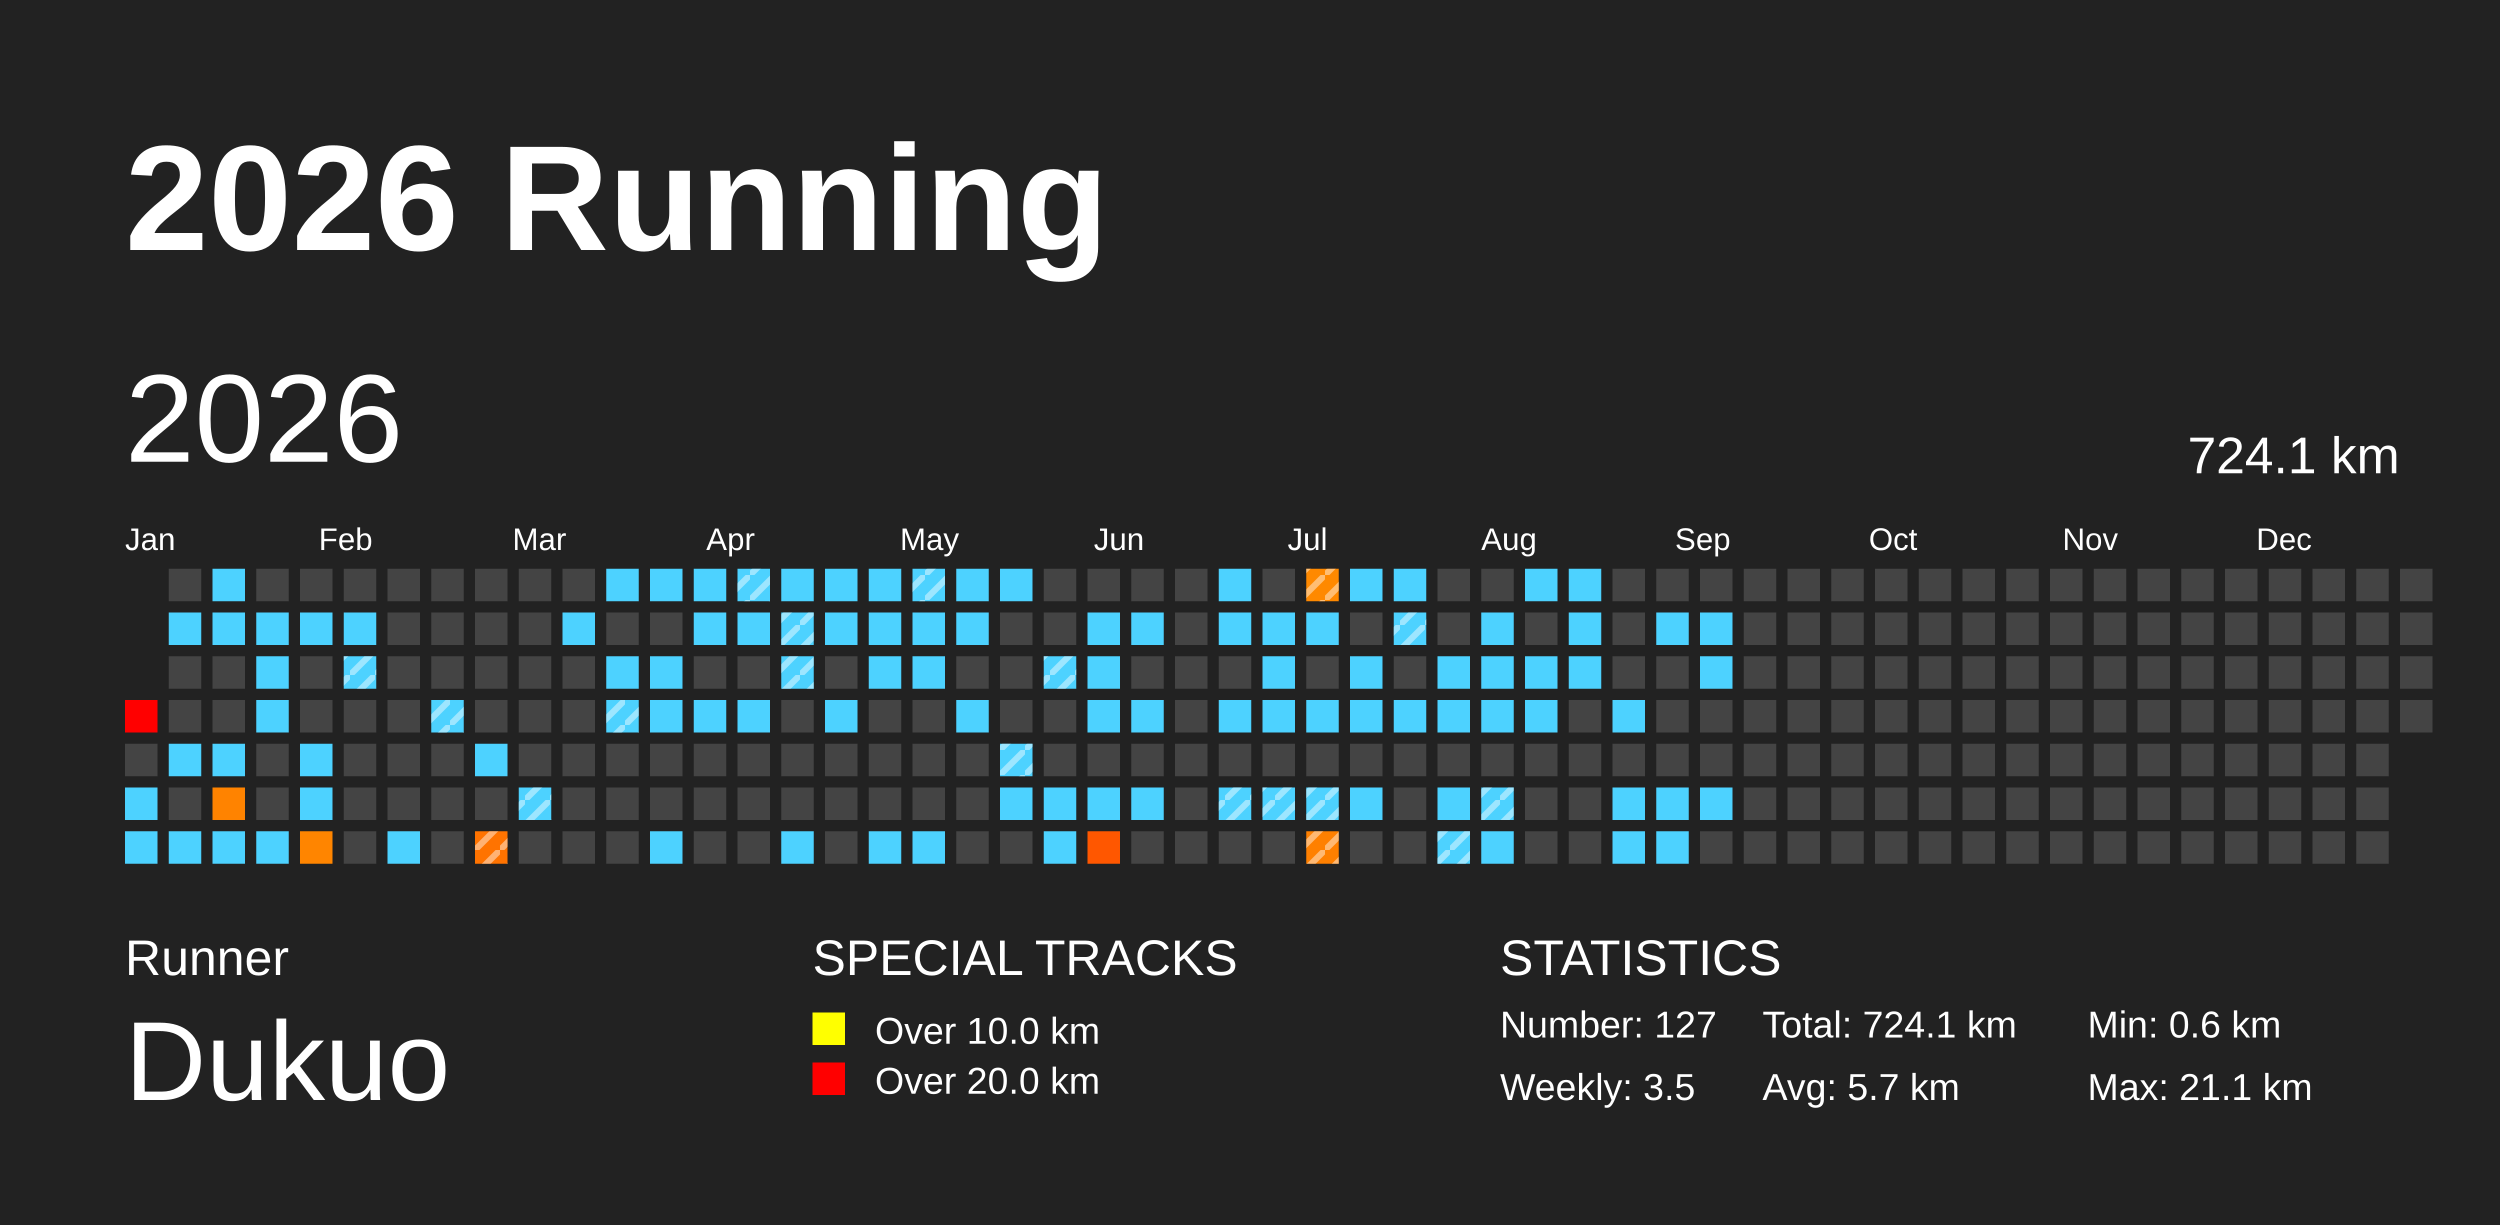
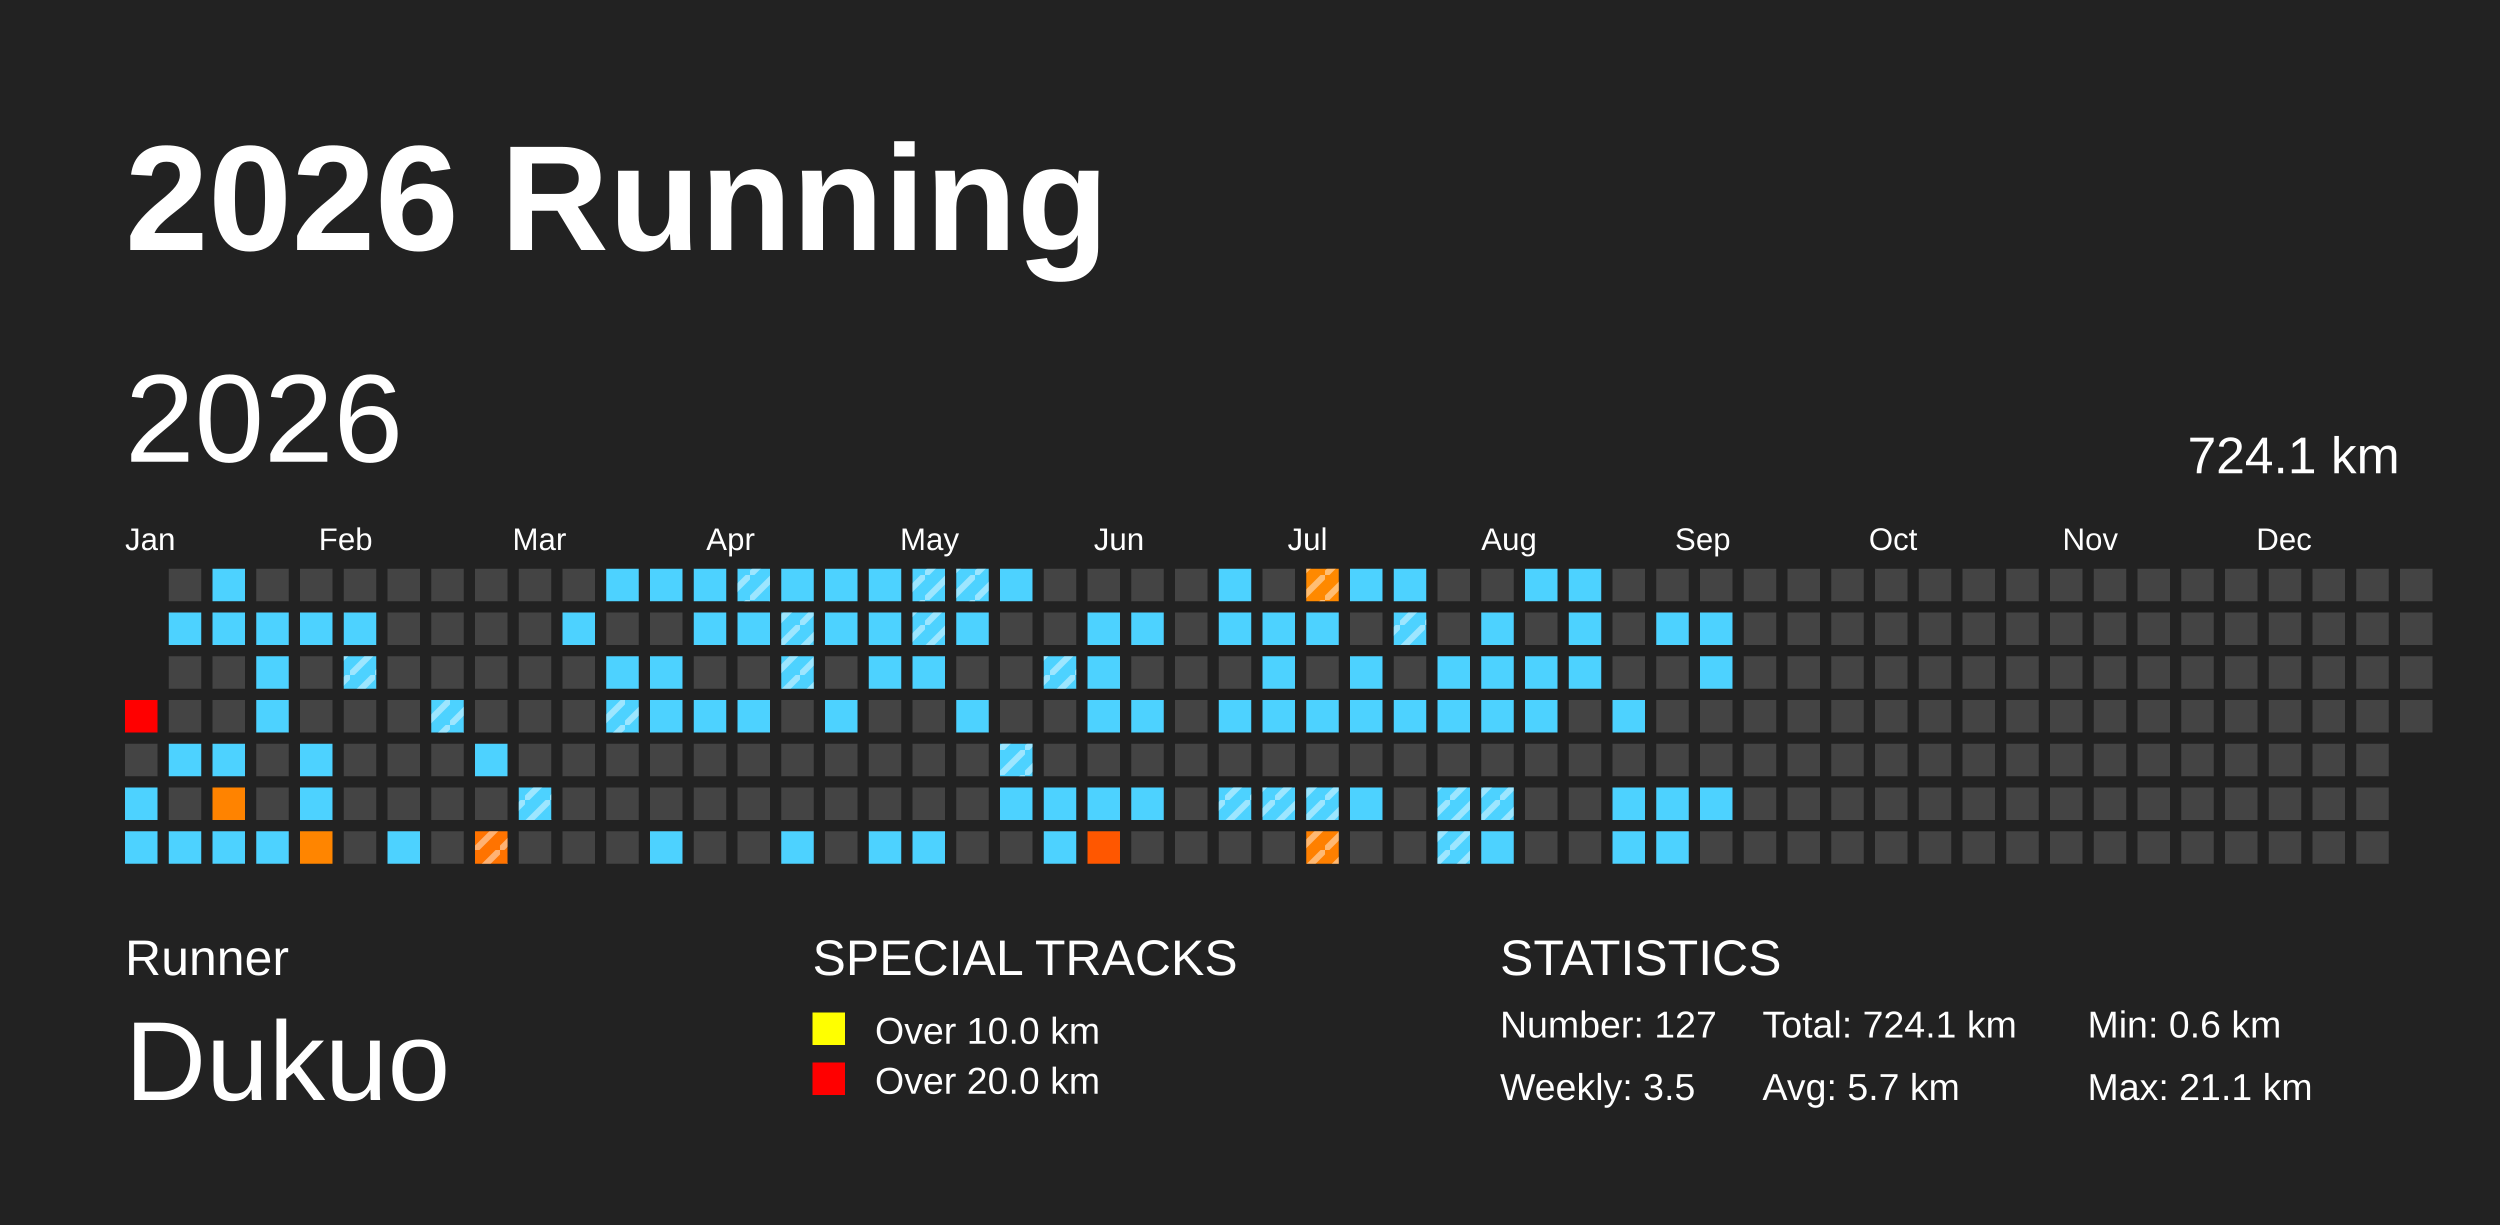
<svg xmlns="http://www.w3.org/2000/svg" baseProfile="full" height="98mm" version="1.1" viewBox="0,0,200,98" width="200mm">
  <defs>
    <pattern height="2" id="indoor-stripe" patternUnits="userSpaceOnUse" width="2">
      <line stroke="white" stroke-opacity="0.45" stroke-width="0.5" x1="0" x2="2" y1="2" y2="0" />
    </pattern>
  </defs>
  <rect fill="#222222" height="98" width="200" x="0" y="0" />
  <text fill="#FFFFFF" style="font-size:12px; font-family:Arial; font-weight:bold;" x="10" y="20">2026 Running</text>
  <text fill="#FFFFFF" style="font-size:4px; font-family:Arial" x="10" y="78">Runner</text>
  <text fill="#FFFFFF" style="font-size:9px; font-family:Arial" x="10" y="88">Dukuo</text>
  <text fill="#FFFFFF" style="font-size:4px; font-family:Arial" x="65" y="78">SPECIAL TRACKS</text>
  <rect fill="yellow" height="2.6" width="2.6" x="65" y="81" />
  <text fill="#FFFFFF" style="font-size:3px; font-family:Arial" x="70" y="83.5">Over 10.0 km</text>
  <rect fill="red" height="2.6" width="2.6" x="65" y="85" />
  <text fill="#FFFFFF" style="font-size:3px; font-family:Arial" x="70" y="87.5">Over 20.0 km</text>
  <text fill="#FFFFFF" style="font-size:4px; font-family:Arial" x="120" y="78">STATISTICS</text>
  <text fill="#FFFFFF" style="font-size:3px; font-family:Arial" x="120" y="83">Number: 127</text>
  <text fill="#FFFFFF" style="font-size:3px; font-family:Arial" x="120" y="88">Weekly: 3.5</text>
  <text fill="#FFFFFF" style="font-size:3px; font-family:Arial" x="141" y="83">Total: 724.1 km</text>
  <text fill="#FFFFFF" style="font-size:3px; font-family:Arial" x="141" y="88">Avg: 5.7 km</text>
  <text fill="#FFFFFF" style="font-size:3px; font-family:Arial" x="167" y="83">Min: 0.6 km</text>
  <text fill="#FFFFFF" style="font-size:3px; font-family:Arial" x="167" y="88">Max: 21.1 km</text>
  <text dominant-baseline="hanging" fill="#FFFFFF" style="font-size:10.0px; font-family:Arial;" x="10" y="30">2026</text>
  <text dominant-baseline="hanging" fill="#FFFFFF" style="font-size:4.125px; font-family:Arial;" x="175" y="35">724.1 km</text>
  <text fill="#FFFFFF" style="font-size:2.5px; font-family:Arial" x="10.0" y="44">Jan</text>
  <text fill="#FFFFFF" style="font-size:2.5px; font-family:Arial" x="25.5" y="44">Feb</text>
  <text fill="#FFFFFF" style="font-size:2.5px; font-family:Arial" x="41.0" y="44">Mar</text>
  <text fill="#FFFFFF" style="font-size:2.5px; font-family:Arial" x="56.5" y="44">Apr</text>
  <text fill="#FFFFFF" style="font-size:2.5px; font-family:Arial" x="72.0" y="44">May</text>
  <text fill="#FFFFFF" style="font-size:2.5px; font-family:Arial" x="87.5" y="44">Jun</text>
  <text fill="#FFFFFF" style="font-size:2.5px; font-family:Arial" x="103.0" y="44">Jul</text>
  <text fill="#FFFFFF" style="font-size:2.5px; font-family:Arial" x="118.5" y="44">Aug</text>
  <text fill="#FFFFFF" style="font-size:2.5px; font-family:Arial" x="134.0" y="44">Sep</text>
  <text fill="#FFFFFF" style="font-size:2.5px; font-family:Arial" x="149.5" y="44">Oct</text>
  <text fill="#FFFFFF" style="font-size:2.5px; font-family:Arial" x="165.0" y="44">Nov</text>
  <text fill="#FFFFFF" style="font-size:2.5px; font-family:Arial" x="180.5" y="44">Dec</text>
  <rect fill="red" height="2.6" width="2.6" x="10.0" y="56.0" />
  <rect fill="#444444" height="2.6" width="2.6" x="10.0" y="59.5" />
  <rect fill="#4dd2ff" height="2.6" width="2.6" x="10.0" y="63.0" />
  <rect fill="#4dd2ff" height="2.6" width="2.6" x="10.0" y="66.5" />
  <rect fill="#444444" height="2.6" width="2.6" x="13.5" y="45.5" />
  <rect fill="#4dd2ff" height="2.6" width="2.6" x="13.5" y="49.0" />
  <rect fill="#444444" height="2.6" width="2.6" x="13.5" y="52.5" />
  <rect fill="#444444" height="2.6" width="2.6" x="13.5" y="56.0" />
  <rect fill="#4dd2ff" height="2.6" width="2.6" x="13.5" y="59.5" />
  <rect fill="#444444" height="2.6" width="2.6" x="13.5" y="63.0" />
  <rect fill="#4dd2ff" height="2.6" width="2.6" x="13.5" y="66.5" />
  <rect fill="#4dd2ff" height="2.6" width="2.6" x="17.0" y="45.5" />
  <rect fill="#4dd2ff" height="2.6" width="2.6" x="17.0" y="49.0" />
  <rect fill="#444444" height="2.6" width="2.6" x="17.0" y="52.5" />
  <rect fill="#444444" height="2.6" width="2.6" x="17.0" y="56.0" />
  <rect fill="#4dd2ff" height="2.6" width="2.6" x="17.0" y="59.5" />
  <rect fill="#ff8300" height="2.6" width="2.6" x="17.0" y="63.0" />
  <rect fill="#4dd2ff" height="2.6" width="2.6" x="17.0" y="66.5" />
  <rect fill="#444444" height="2.6" width="2.6" x="20.5" y="45.5" />
  <rect fill="#4dd2ff" height="2.6" width="2.6" x="20.5" y="49.0" />
  <rect fill="#4dd2ff" height="2.6" width="2.6" x="20.5" y="52.5" />
  <rect fill="#4dd2ff" height="2.6" width="2.6" x="20.5" y="56.0" />
  <rect fill="#444444" height="2.6" width="2.6" x="20.5" y="59.5" />
  <rect fill="#444444" height="2.6" width="2.6" x="20.5" y="63.0" />
  <rect fill="#4dd2ff" height="2.6" width="2.6" x="20.5" y="66.5" />
  <rect fill="#444444" height="2.6" width="2.6" x="24.0" y="45.5" />
  <rect fill="#4dd2ff" height="2.6" width="2.6" x="24.0" y="49.0" />
  <rect fill="#444444" height="2.6" width="2.6" x="24.0" y="52.5" />
  <rect fill="#444444" height="2.6" width="2.6" x="24.0" y="56.0" />
  <rect fill="#4dd2ff" height="2.6" width="2.6" x="24.0" y="59.5" />
  <rect fill="#4dd2ff" height="2.6" width="2.6" x="24.0" y="63.0" />
  <rect fill="#ff8500" height="2.6" width="2.6" x="24.0" y="66.5" />
  <rect fill="#444444" height="2.6" width="2.6" x="27.5" y="45.5" />
  <rect fill="#4dd2ff" height="2.6" width="2.6" x="27.5" y="49.0" />
  <rect fill="#4dd2ff" height="2.6" width="2.6" x="27.5" y="52.5" />
  <rect fill="url(#indoor-stripe)" height="2.6" style="pointer-events: none;" width="2.6" x="27.5" y="52.5" />
  <rect fill="#444444" height="2.6" width="2.6" x="27.5" y="56.0" />
  <rect fill="#444444" height="2.6" width="2.6" x="27.5" y="59.5" />
  <rect fill="#444444" height="2.6" width="2.6" x="27.5" y="63.0" />
  <rect fill="#444444" height="2.6" width="2.6" x="27.5" y="66.5" />
  <rect fill="#444444" height="2.6" width="2.6" x="31.0" y="45.5" />
  <rect fill="#444444" height="2.6" width="2.6" x="31.0" y="49.0" />
  <rect fill="#444444" height="2.6" width="2.6" x="31.0" y="52.5" />
  <rect fill="#444444" height="2.6" width="2.6" x="31.0" y="56.0" />
  <rect fill="#444444" height="2.6" width="2.6" x="31.0" y="59.5" />
  <rect fill="#444444" height="2.6" width="2.6" x="31.0" y="63.0" />
  <rect fill="#4dd2ff" height="2.6" width="2.6" x="31.0" y="66.5" />
  <rect fill="#444444" height="2.6" width="2.6" x="34.5" y="45.5" />
  <rect fill="#444444" height="2.6" width="2.6" x="34.5" y="49.0" />
  <rect fill="#444444" height="2.6" width="2.6" x="34.5" y="52.5" />
  <rect fill="#4dd2ff" height="2.6" width="2.6" x="34.5" y="56.0" />
  <rect fill="url(#indoor-stripe)" height="2.6" style="pointer-events: none;" width="2.6" x="34.5" y="56.0" />
  <rect fill="#444444" height="2.6" width="2.6" x="34.5" y="59.5" />
  <rect fill="#444444" height="2.6" width="2.6" x="34.5" y="63.0" />
  <rect fill="#444444" height="2.6" width="2.6" x="34.5" y="66.5" />
  <rect fill="#444444" height="2.6" width="2.6" x="38.0" y="45.5" />
  <rect fill="#444444" height="2.6" width="2.6" x="38.0" y="49.0" />
  <rect fill="#444444" height="2.6" width="2.6" x="38.0" y="52.5" />
  <rect fill="#444444" height="2.6" width="2.6" x="38.0" y="56.0" />
  <rect fill="#4dd2ff" height="2.6" width="2.6" x="38.0" y="59.5" />
  <rect fill="#444444" height="2.6" width="2.6" x="38.0" y="63.0" />
  <rect fill="#ff7300" height="2.6" width="2.6" x="38.0" y="66.5" />
  <rect fill="url(#indoor-stripe)" height="2.6" style="pointer-events: none;" width="2.6" x="38.0" y="66.5" />
  <rect fill="#444444" height="2.6" width="2.6" x="41.5" y="45.5" />
  <rect fill="#444444" height="2.6" width="2.6" x="41.5" y="49.0" />
  <rect fill="#444444" height="2.6" width="2.6" x="41.5" y="52.5" />
  <rect fill="#444444" height="2.6" width="2.6" x="41.5" y="56.0" />
  <rect fill="#444444" height="2.6" width="2.6" x="41.5" y="59.5" />
  <rect fill="#4dd2ff" height="2.6" width="2.6" x="41.5" y="63.0" />
  <rect fill="url(#indoor-stripe)" height="2.6" style="pointer-events: none;" width="2.6" x="41.5" y="63.0" />
  <rect fill="#444444" height="2.6" width="2.6" x="41.5" y="66.5" />
  <rect fill="#444444" height="2.6" width="2.6" x="45.0" y="45.5" />
  <rect fill="#4dd2ff" height="2.6" width="2.6" x="45.0" y="49.0" />
  <rect fill="#444444" height="2.6" width="2.6" x="45.0" y="52.5" />
  <rect fill="#444444" height="2.6" width="2.6" x="45.0" y="56.0" />
  <rect fill="#444444" height="2.6" width="2.6" x="45.0" y="59.5" />
  <rect fill="#444444" height="2.6" width="2.6" x="45.0" y="63.0" />
  <rect fill="#444444" height="2.6" width="2.6" x="45.0" y="66.5" />
  <rect fill="#4dd2ff" height="2.6" width="2.6" x="48.5" y="45.5" />
  <rect fill="#444444" height="2.6" width="2.6" x="48.5" y="49.0" />
  <rect fill="#4dd2ff" height="2.6" width="2.6" x="48.5" y="52.5" />
  <rect fill="#4dd2ff" height="2.6" width="2.6" x="48.5" y="56.0" />
  <rect fill="url(#indoor-stripe)" height="2.6" style="pointer-events: none;" width="2.6" x="48.5" y="56.0" />
  <rect fill="#444444" height="2.6" width="2.6" x="48.5" y="59.5" />
  <rect fill="#444444" height="2.6" width="2.6" x="48.5" y="63.0" />
  <rect fill="#444444" height="2.6" width="2.6" x="48.5" y="66.5" />
  <rect fill="#4dd2ff" height="2.6" width="2.6" x="52.0" y="45.5" />
  <rect fill="#444444" height="2.6" width="2.6" x="52.0" y="49.0" />
  <rect fill="#4dd2ff" height="2.6" width="2.6" x="52.0" y="52.5" />
  <rect fill="#4dd2ff" height="2.6" width="2.6" x="52.0" y="56.0" />
  <rect fill="#444444" height="2.6" width="2.6" x="52.0" y="59.5" />
  <rect fill="#444444" height="2.6" width="2.6" x="52.0" y="63.0" />
  <rect fill="#4dd2ff" height="2.6" width="2.6" x="52.0" y="66.5" />
  <rect fill="#4dd2ff" height="2.6" width="2.6" x="55.5" y="45.5" />
  <rect fill="#4dd2ff" height="2.6" width="2.6" x="55.5" y="49.0" />
  <rect fill="#444444" height="2.6" width="2.6" x="55.5" y="52.5" />
  <rect fill="#4dd2ff" height="2.6" width="2.6" x="55.5" y="56.0" />
  <rect fill="#444444" height="2.6" width="2.6" x="55.5" y="59.5" />
  <rect fill="#444444" height="2.6" width="2.6" x="55.5" y="63.0" />
  <rect fill="#444444" height="2.6" width="2.6" x="55.5" y="66.5" />
  <rect fill="#4dd2ff" height="2.6" width="2.6" x="59.0" y="45.5" />
  <rect fill="url(#indoor-stripe)" height="2.6" style="pointer-events: none;" width="2.6" x="59.0" y="45.5" />
  <rect fill="#4dd2ff" height="2.6" width="2.6" x="59.0" y="49.0" />
  <rect fill="#444444" height="2.6" width="2.6" x="59.0" y="52.5" />
  <rect fill="#4dd2ff" height="2.6" width="2.6" x="59.0" y="56.0" />
  <rect fill="#444444" height="2.6" width="2.6" x="59.0" y="59.5" />
  <rect fill="#444444" height="2.6" width="2.6" x="59.0" y="63.0" />
  <rect fill="#444444" height="2.6" width="2.6" x="59.0" y="66.5" />
  <rect fill="#4dd2ff" height="2.6" width="2.6" x="62.5" y="45.5" />
  <rect fill="#4dd2ff" height="2.6" width="2.6" x="62.5" y="49.0" />
  <rect fill="url(#indoor-stripe)" height="2.6" style="pointer-events: none;" width="2.6" x="62.5" y="49.0" />
  <rect fill="#4dd2ff" height="2.6" width="2.6" x="62.5" y="52.5" />
  <rect fill="url(#indoor-stripe)" height="2.6" style="pointer-events: none;" width="2.6" x="62.5" y="52.5" />
  <rect fill="#444444" height="2.6" width="2.6" x="62.5" y="56.0" />
  <rect fill="#444444" height="2.6" width="2.6" x="62.5" y="59.5" />
  <rect fill="#444444" height="2.6" width="2.6" x="62.5" y="63.0" />
  <rect fill="#4dd2ff" height="2.6" width="2.6" x="62.5" y="66.5" />
  <rect fill="#4dd2ff" height="2.6" width="2.6" x="66.0" y="45.5" />
  <rect fill="#4dd2ff" height="2.6" width="2.6" x="66.0" y="49.0" />
  <rect fill="#444444" height="2.6" width="2.6" x="66.0" y="52.5" />
  <rect fill="#4dd2ff" height="2.6" width="2.6" x="66.0" y="56.0" />
  <rect fill="#444444" height="2.6" width="2.6" x="66.0" y="59.5" />
  <rect fill="#444444" height="2.6" width="2.6" x="66.0" y="63.0" />
  <rect fill="#444444" height="2.6" width="2.6" x="66.0" y="66.5" />
  <rect fill="#4dd2ff" height="2.6" width="2.6" x="69.5" y="45.5" />
  <rect fill="#4dd2ff" height="2.6" width="2.6" x="69.5" y="49.0" />
  <rect fill="#4dd2ff" height="2.6" width="2.6" x="69.5" y="52.5" />
  <rect fill="#444444" height="2.6" width="2.6" x="69.5" y="56.0" />
  <rect fill="#444444" height="2.6" width="2.6" x="69.5" y="59.5" />
  <rect fill="#444444" height="2.6" width="2.6" x="69.5" y="63.0" />
  <rect fill="#4dd2ff" height="2.6" width="2.6" x="69.5" y="66.5" />
  <rect fill="#4dd2ff" height="2.6" width="2.6" x="73.0" y="45.5" />
  <rect fill="url(#indoor-stripe)" height="2.6" style="pointer-events: none;" width="2.6" x="73.0" y="45.5" />
  <rect fill="#4dd2ff" height="2.6" width="2.6" x="73.0" y="49.0" />
+   <rect fill="url(#indoor-stripe)" height="2.6" style="pointer-events: none;" width="2.6" x="73.0" y="49.0" />
  <rect fill="#4dd2ff" height="2.6" width="2.6" x="73.0" y="52.5" />
  <rect fill="#444444" height="2.6" width="2.6" x="73.0" y="56.0" />
  <rect fill="#444444" height="2.6" width="2.6" x="73.0" y="59.5" />
  <rect fill="#444444" height="2.6" width="2.6" x="73.0" y="63.0" />
  <rect fill="#4dd2ff" height="2.6" width="2.6" x="73.0" y="66.5" />
  <rect fill="#4dd2ff" height="2.6" width="2.6" x="76.5" y="45.5" />
+   <rect fill="url(#indoor-stripe)" height="2.6" style="pointer-events: none;" width="2.6" x="76.5" y="45.5" />
  <rect fill="#4dd2ff" height="2.6" width="2.6" x="76.5" y="49.0" />
  <rect fill="#444444" height="2.6" width="2.6" x="76.5" y="52.5" />
  <rect fill="#4dd2ff" height="2.6" width="2.6" x="76.5" y="56.0" />
  <rect fill="#444444" height="2.6" width="2.6" x="76.5" y="59.5" />
  <rect fill="#444444" height="2.6" width="2.6" x="76.5" y="63.0" />
  <rect fill="#444444" height="2.6" width="2.6" x="76.5" y="66.5" />
  <rect fill="#4dd2ff" height="2.6" width="2.6" x="80.0" y="45.5" />
  <rect fill="#444444" height="2.6" width="2.6" x="80.0" y="49.0" />
  <rect fill="#444444" height="2.6" width="2.6" x="80.0" y="52.5" />
  <rect fill="#444444" height="2.6" width="2.6" x="80.0" y="56.0" />
  <rect fill="#4dd2ff" height="2.6" width="2.6" x="80.0" y="59.5" />
  <rect fill="url(#indoor-stripe)" height="2.6" style="pointer-events: none;" width="2.6" x="80.0" y="59.5" />
  <rect fill="#4dd2ff" height="2.6" width="2.6" x="80.0" y="63.0" />
  <rect fill="#444444" height="2.6" width="2.6" x="80.0" y="66.5" />
  <rect fill="#444444" height="2.6" width="2.6" x="83.5" y="45.5" />
  <rect fill="#444444" height="2.6" width="2.6" x="83.5" y="49.0" />
  <rect fill="#4dd2ff" height="2.6" width="2.6" x="83.5" y="52.5" />
  <rect fill="url(#indoor-stripe)" height="2.6" style="pointer-events: none;" width="2.6" x="83.5" y="52.5" />
  <rect fill="#444444" height="2.6" width="2.6" x="83.5" y="56.0" />
  <rect fill="#444444" height="2.6" width="2.6" x="83.5" y="59.5" />
  <rect fill="#4dd2ff" height="2.6" width="2.6" x="83.5" y="63.0" />
  <rect fill="#4dd2ff" height="2.6" width="2.6" x="83.5" y="66.5" />
  <rect fill="#444444" height="2.6" width="2.6" x="87.0" y="45.5" />
  <rect fill="#4dd2ff" height="2.6" width="2.6" x="87.0" y="49.0" />
  <rect fill="#4dd2ff" height="2.6" width="2.6" x="87.0" y="52.5" />
  <rect fill="#4dd2ff" height="2.6" width="2.6" x="87.0" y="56.0" />
  <rect fill="#444444" height="2.6" width="2.6" x="87.0" y="59.5" />
  <rect fill="#4dd2ff" height="2.6" width="2.6" x="87.0" y="63.0" />
  <rect fill="#ff5700" height="2.6" width="2.6" x="87.0" y="66.5" />
  <rect fill="#444444" height="2.6" width="2.6" x="90.5" y="45.5" />
  <rect fill="#4dd2ff" height="2.6" width="2.6" x="90.5" y="49.0" />
  <rect fill="#444444" height="2.6" width="2.6" x="90.5" y="52.5" />
  <rect fill="#4dd2ff" height="2.6" width="2.6" x="90.5" y="56.0" />
  <rect fill="#444444" height="2.6" width="2.6" x="90.5" y="59.5" />
  <rect fill="#4dd2ff" height="2.6" width="2.6" x="90.5" y="63.0" />
  <rect fill="#444444" height="2.6" width="2.6" x="90.5" y="66.5" />
  <rect fill="#444444" height="2.6" width="2.6" x="94.0" y="45.5" />
  <rect fill="#444444" height="2.6" width="2.6" x="94.0" y="49.0" />
  <rect fill="#444444" height="2.6" width="2.6" x="94.0" y="52.5" />
  <rect fill="#444444" height="2.6" width="2.6" x="94.0" y="56.0" />
  <rect fill="#444444" height="2.6" width="2.6" x="94.0" y="59.5" />
  <rect fill="#444444" height="2.6" width="2.6" x="94.0" y="63.0" />
  <rect fill="#444444" height="2.6" width="2.6" x="94.0" y="66.5" />
  <rect fill="#4dd2ff" height="2.6" width="2.6" x="97.5" y="45.5" />
  <rect fill="#4dd2ff" height="2.6" width="2.6" x="97.5" y="49.0" />
  <rect fill="#444444" height="2.6" width="2.6" x="97.5" y="52.5" />
  <rect fill="#4dd2ff" height="2.6" width="2.6" x="97.5" y="56.0" />
  <rect fill="#444444" height="2.6" width="2.6" x="97.5" y="59.5" />
  <rect fill="#4dd2ff" height="2.6" width="2.6" x="97.5" y="63.0" />
  <rect fill="url(#indoor-stripe)" height="2.6" style="pointer-events: none;" width="2.6" x="97.5" y="63.0" />
  <rect fill="#444444" height="2.6" width="2.6" x="97.5" y="66.5" />
  <rect fill="#444444" height="2.6" width="2.6" x="101.0" y="45.5" />
  <rect fill="#4dd2ff" height="2.6" width="2.6" x="101.0" y="49.0" />
  <rect fill="#4dd2ff" height="2.6" width="2.6" x="101.0" y="52.5" />
  <rect fill="#4dd2ff" height="2.6" width="2.6" x="101.0" y="56.0" />
  <rect fill="#444444" height="2.6" width="2.6" x="101.0" y="59.5" />
  <rect fill="#4dd2ff" height="2.6" width="2.6" x="101.0" y="63.0" />
  <rect fill="url(#indoor-stripe)" height="2.6" style="pointer-events: none;" width="2.6" x="101.0" y="63.0" />
  <rect fill="#444444" height="2.6" width="2.6" x="101.0" y="66.5" />
  <rect fill="#ff8900" height="2.6" width="2.6" x="104.5" y="45.5" />
  <rect fill="url(#indoor-stripe)" height="2.6" style="pointer-events: none;" width="2.6" x="104.5" y="45.5" />
  <rect fill="#4dd2ff" height="2.6" width="2.6" x="104.5" y="49.0" />
  <rect fill="#444444" height="2.6" width="2.6" x="104.5" y="52.5" />
  <rect fill="#4dd2ff" height="2.6" width="2.6" x="104.5" y="56.0" />
  <rect fill="#444444" height="2.6" width="2.6" x="104.5" y="59.5" />
  <rect fill="#4dd2ff" height="2.6" width="2.6" x="104.5" y="63.0" />
  <rect fill="url(#indoor-stripe)" height="2.6" style="pointer-events: none;" width="2.6" x="104.5" y="63.0" />
  <rect fill="#ff8000" height="2.6" width="2.6" x="104.5" y="66.5" />
  <rect fill="url(#indoor-stripe)" height="2.6" style="pointer-events: none;" width="2.6" x="104.5" y="66.5" />
  <rect fill="#4dd2ff" height="2.6" width="2.6" x="108.0" y="45.5" />
  <rect fill="#444444" height="2.6" width="2.6" x="108.0" y="49.0" />
  <rect fill="#4dd2ff" height="2.6" width="2.6" x="108.0" y="52.5" />
  <rect fill="#4dd2ff" height="2.6" width="2.6" x="108.0" y="56.0" />
  <rect fill="#444444" height="2.6" width="2.6" x="108.0" y="59.5" />
  <rect fill="#4dd2ff" height="2.6" width="2.6" x="108.0" y="63.0" />
  <rect fill="#444444" height="2.6" width="2.6" x="108.0" y="66.5" />
  <rect fill="#4dd2ff" height="2.6" width="2.6" x="111.5" y="45.5" />
  <rect fill="#4dd2ff" height="2.6" width="2.6" x="111.5" y="49.0" />
  <rect fill="url(#indoor-stripe)" height="2.6" style="pointer-events: none;" width="2.6" x="111.5" y="49.0" />
  <rect fill="#444444" height="2.6" width="2.6" x="111.5" y="52.5" />
  <rect fill="#4dd2ff" height="2.6" width="2.6" x="111.5" y="56.0" />
  <rect fill="#444444" height="2.6" width="2.6" x="111.5" y="59.5" />
  <rect fill="#444444" height="2.6" width="2.6" x="111.5" y="63.0" />
  <rect fill="#444444" height="2.6" width="2.6" x="111.5" y="66.5" />
  <rect fill="#444444" height="2.6" width="2.6" x="115.0" y="45.5" />
  <rect fill="#444444" height="2.6" width="2.6" x="115.0" y="49.0" />
  <rect fill="#4dd2ff" height="2.6" width="2.6" x="115.0" y="52.5" />
  <rect fill="#4dd2ff" height="2.6" width="2.6" x="115.0" y="56.0" />
  <rect fill="#444444" height="2.6" width="2.6" x="115.0" y="59.5" />
  <rect fill="#4dd2ff" height="2.6" width="2.6" x="115.0" y="63.0" />
+   <rect fill="url(#indoor-stripe)" height="2.6" style="pointer-events: none;" width="2.6" x="115.0" y="63.0" />
  <rect fill="#4dd2ff" height="2.6" width="2.6" x="115.0" y="66.5" />
  <rect fill="url(#indoor-stripe)" height="2.6" style="pointer-events: none;" width="2.6" x="115.0" y="66.5" />
  <rect fill="#444444" height="2.6" width="2.6" x="118.5" y="45.5" />
  <rect fill="#4dd2ff" height="2.6" width="2.6" x="118.5" y="49.0" />
  <rect fill="#4dd2ff" height="2.6" width="2.6" x="118.5" y="52.5" />
  <rect fill="#4dd2ff" height="2.6" width="2.6" x="118.5" y="56.0" />
  <rect fill="#444444" height="2.6" width="2.6" x="118.5" y="59.5" />
  <rect fill="#4dd2ff" height="2.6" width="2.6" x="118.5" y="63.0" />
  <rect fill="url(#indoor-stripe)" height="2.6" style="pointer-events: none;" width="2.6" x="118.5" y="63.0" />
  <rect fill="#4dd2ff" height="2.6" width="2.6" x="118.5" y="66.5" />
  <rect fill="#4dd2ff" height="2.6" width="2.6" x="122.0" y="45.5" />
  <rect fill="#444444" height="2.6" width="2.6" x="122.0" y="49.0" />
  <rect fill="#4dd2ff" height="2.6" width="2.6" x="122.0" y="52.5" />
  <rect fill="#4dd2ff" height="2.6" width="2.6" x="122.0" y="56.0" />
  <rect fill="#444444" height="2.6" width="2.6" x="122.0" y="59.5" />
  <rect fill="#444444" height="2.6" width="2.6" x="122.0" y="63.0" />
  <rect fill="#444444" height="2.6" width="2.6" x="122.0" y="66.5" />
  <rect fill="#4dd2ff" height="2.6" width="2.6" x="125.5" y="45.5" />
  <rect fill="#4dd2ff" height="2.6" width="2.6" x="125.5" y="49.0" />
  <rect fill="#4dd2ff" height="2.6" width="2.6" x="125.5" y="52.5" />
  <rect fill="#444444" height="2.6" width="2.6" x="125.5" y="56.0" />
  <rect fill="#444444" height="2.6" width="2.6" x="125.5" y="59.5" />
  <rect fill="#444444" height="2.6" width="2.6" x="125.5" y="63.0" />
  <rect fill="#444444" height="2.6" width="2.6" x="125.5" y="66.5" />
  <rect fill="#444444" height="2.6" width="2.6" x="129.0" y="45.5" />
  <rect fill="#444444" height="2.6" width="2.6" x="129.0" y="49.0" />
  <rect fill="#444444" height="2.6" width="2.6" x="129.0" y="52.5" />
  <rect fill="#4dd2ff" height="2.6" width="2.6" x="129.0" y="56.0" />
  <rect fill="#444444" height="2.6" width="2.6" x="129.0" y="59.5" />
  <rect fill="#4dd2ff" height="2.6" width="2.6" x="129.0" y="63.0" />
  <rect fill="#4dd2ff" height="2.6" width="2.6" x="129.0" y="66.5" />
  <rect fill="#444444" height="2.6" width="2.6" x="132.5" y="45.5" />
  <rect fill="#4dd2ff" height="2.6" width="2.6" x="132.5" y="49.0" />
  <rect fill="#444444" height="2.6" width="2.6" x="132.5" y="52.5" />
  <rect fill="#444444" height="2.6" width="2.6" x="132.5" y="56.0" />
  <rect fill="#444444" height="2.6" width="2.6" x="132.5" y="59.5" />
  <rect fill="#4dd2ff" height="2.6" width="2.6" x="132.5" y="63.0" />
  <rect fill="#4dd2ff" height="2.6" width="2.6" x="132.5" y="66.5" />
  <rect fill="#444444" height="2.6" width="2.6" x="136.0" y="45.5" />
  <rect fill="#4dd2ff" height="2.6" width="2.6" x="136.0" y="49.0" />
  <rect fill="#4dd2ff" height="2.6" width="2.6" x="136.0" y="52.5" />
  <rect fill="#444444" height="2.6" width="2.6" x="136.0" y="56.0" />
  <rect fill="#444444" height="2.6" width="2.6" x="136.0" y="59.5" />
  <rect fill="#4dd2ff" height="2.6" width="2.6" x="136.0" y="63.0" />
  <rect fill="#444444" height="2.6" width="2.6" x="136.0" y="66.5" />
  <rect fill="#444444" height="2.6" width="2.6" x="139.5" y="45.5" />
  <rect fill="#444444" height="2.6" width="2.6" x="139.5" y="49.0" />
  <rect fill="#444444" height="2.6" width="2.6" x="139.5" y="52.5" />
  <rect fill="#444444" height="2.6" width="2.6" x="139.5" y="56.0" />
  <rect fill="#444444" height="2.6" width="2.6" x="139.5" y="59.5" />
  <rect fill="#444444" height="2.6" width="2.6" x="139.5" y="63.0" />
  <rect fill="#444444" height="2.6" width="2.6" x="139.5" y="66.5" />
  <rect fill="#444444" height="2.6" width="2.6" x="143.0" y="45.5" />
  <rect fill="#444444" height="2.6" width="2.6" x="143.0" y="49.0" />
  <rect fill="#444444" height="2.6" width="2.6" x="143.0" y="52.5" />
  <rect fill="#444444" height="2.6" width="2.6" x="143.0" y="56.0" />
  <rect fill="#444444" height="2.6" width="2.6" x="143.0" y="59.5" />
  <rect fill="#444444" height="2.6" width="2.6" x="143.0" y="63.0" />
  <rect fill="#444444" height="2.6" width="2.6" x="143.0" y="66.5" />
  <rect fill="#444444" height="2.6" width="2.6" x="146.5" y="45.5" />
  <rect fill="#444444" height="2.6" width="2.6" x="146.5" y="49.0" />
  <rect fill="#444444" height="2.6" width="2.6" x="146.5" y="52.5" />
  <rect fill="#444444" height="2.6" width="2.6" x="146.5" y="56.0" />
  <rect fill="#444444" height="2.6" width="2.6" x="146.5" y="59.5" />
  <rect fill="#444444" height="2.6" width="2.6" x="146.5" y="63.0" />
  <rect fill="#444444" height="2.6" width="2.6" x="146.5" y="66.5" />
  <rect fill="#444444" height="2.6" width="2.6" x="150.0" y="45.5" />
  <rect fill="#444444" height="2.6" width="2.6" x="150.0" y="49.0" />
  <rect fill="#444444" height="2.6" width="2.6" x="150.0" y="52.5" />
  <rect fill="#444444" height="2.6" width="2.6" x="150.0" y="56.0" />
  <rect fill="#444444" height="2.6" width="2.6" x="150.0" y="59.5" />
  <rect fill="#444444" height="2.6" width="2.6" x="150.0" y="63.0" />
  <rect fill="#444444" height="2.6" width="2.6" x="150.0" y="66.5" />
  <rect fill="#444444" height="2.6" width="2.6" x="153.5" y="45.5" />
  <rect fill="#444444" height="2.6" width="2.6" x="153.5" y="49.0" />
  <rect fill="#444444" height="2.6" width="2.6" x="153.5" y="52.5" />
  <rect fill="#444444" height="2.6" width="2.6" x="153.5" y="56.0" />
  <rect fill="#444444" height="2.6" width="2.6" x="153.5" y="59.5" />
  <rect fill="#444444" height="2.6" width="2.6" x="153.5" y="63.0" />
  <rect fill="#444444" height="2.6" width="2.6" x="153.5" y="66.5" />
  <rect fill="#444444" height="2.6" width="2.6" x="157.0" y="45.5" />
  <rect fill="#444444" height="2.6" width="2.6" x="157.0" y="49.0" />
  <rect fill="#444444" height="2.6" width="2.6" x="157.0" y="52.5" />
  <rect fill="#444444" height="2.6" width="2.6" x="157.0" y="56.0" />
  <rect fill="#444444" height="2.6" width="2.6" x="157.0" y="59.5" />
  <rect fill="#444444" height="2.6" width="2.6" x="157.0" y="63.0" />
  <rect fill="#444444" height="2.6" width="2.6" x="157.0" y="66.5" />
  <rect fill="#444444" height="2.6" width="2.6" x="160.5" y="45.5" />
  <rect fill="#444444" height="2.6" width="2.6" x="160.5" y="49.0" />
  <rect fill="#444444" height="2.6" width="2.6" x="160.5" y="52.5" />
  <rect fill="#444444" height="2.6" width="2.6" x="160.5" y="56.0" />
  <rect fill="#444444" height="2.6" width="2.6" x="160.5" y="59.5" />
  <rect fill="#444444" height="2.6" width="2.6" x="160.5" y="63.0" />
  <rect fill="#444444" height="2.6" width="2.6" x="160.5" y="66.5" />
  <rect fill="#444444" height="2.6" width="2.6" x="164.0" y="45.5" />
  <rect fill="#444444" height="2.6" width="2.6" x="164.0" y="49.0" />
  <rect fill="#444444" height="2.6" width="2.6" x="164.0" y="52.5" />
  <rect fill="#444444" height="2.6" width="2.6" x="164.0" y="56.0" />
  <rect fill="#444444" height="2.6" width="2.6" x="164.0" y="59.5" />
  <rect fill="#444444" height="2.6" width="2.6" x="164.0" y="63.0" />
  <rect fill="#444444" height="2.6" width="2.6" x="164.0" y="66.5" />
  <rect fill="#444444" height="2.6" width="2.6" x="167.5" y="45.5" />
  <rect fill="#444444" height="2.6" width="2.6" x="167.5" y="49.0" />
  <rect fill="#444444" height="2.6" width="2.6" x="167.5" y="52.5" />
  <rect fill="#444444" height="2.6" width="2.6" x="167.5" y="56.0" />
  <rect fill="#444444" height="2.6" width="2.6" x="167.5" y="59.5" />
  <rect fill="#444444" height="2.6" width="2.6" x="167.5" y="63.0" />
  <rect fill="#444444" height="2.6" width="2.6" x="167.5" y="66.5" />
  <rect fill="#444444" height="2.6" width="2.6" x="171.0" y="45.5" />
  <rect fill="#444444" height="2.6" width="2.6" x="171.0" y="49.0" />
  <rect fill="#444444" height="2.6" width="2.6" x="171.0" y="52.5" />
  <rect fill="#444444" height="2.6" width="2.6" x="171.0" y="56.0" />
  <rect fill="#444444" height="2.6" width="2.6" x="171.0" y="59.5" />
  <rect fill="#444444" height="2.6" width="2.6" x="171.0" y="63.0" />
  <rect fill="#444444" height="2.6" width="2.6" x="171.0" y="66.5" />
  <rect fill="#444444" height="2.6" width="2.6" x="174.5" y="45.5" />
  <rect fill="#444444" height="2.6" width="2.6" x="174.5" y="49.0" />
  <rect fill="#444444" height="2.6" width="2.6" x="174.5" y="52.5" />
  <rect fill="#444444" height="2.6" width="2.6" x="174.5" y="56.0" />
  <rect fill="#444444" height="2.6" width="2.6" x="174.5" y="59.5" />
  <rect fill="#444444" height="2.6" width="2.6" x="174.5" y="63.0" />
  <rect fill="#444444" height="2.6" width="2.6" x="174.5" y="66.5" />
  <rect fill="#444444" height="2.6" width="2.6" x="178.0" y="45.5" />
  <rect fill="#444444" height="2.6" width="2.6" x="178.0" y="49.0" />
  <rect fill="#444444" height="2.6" width="2.6" x="178.0" y="52.5" />
  <rect fill="#444444" height="2.6" width="2.6" x="178.0" y="56.0" />
  <rect fill="#444444" height="2.6" width="2.6" x="178.0" y="59.5" />
  <rect fill="#444444" height="2.6" width="2.6" x="178.0" y="63.0" />
  <rect fill="#444444" height="2.6" width="2.6" x="178.0" y="66.5" />
  <rect fill="#444444" height="2.6" width="2.6" x="181.5" y="45.5" />
  <rect fill="#444444" height="2.6" width="2.6" x="181.5" y="49.0" />
  <rect fill="#444444" height="2.6" width="2.6" x="181.5" y="52.5" />
  <rect fill="#444444" height="2.6" width="2.6" x="181.5" y="56.0" />
  <rect fill="#444444" height="2.6" width="2.6" x="181.5" y="59.5" />
  <rect fill="#444444" height="2.6" width="2.6" x="181.5" y="63.0" />
  <rect fill="#444444" height="2.6" width="2.6" x="181.5" y="66.5" />
  <rect fill="#444444" height="2.6" width="2.6" x="185.0" y="45.5" />
  <rect fill="#444444" height="2.6" width="2.6" x="185.0" y="49.0" />
  <rect fill="#444444" height="2.6" width="2.6" x="185.0" y="52.5" />
  <rect fill="#444444" height="2.6" width="2.6" x="185.0" y="56.0" />
  <rect fill="#444444" height="2.6" width="2.6" x="185.0" y="59.5" />
  <rect fill="#444444" height="2.6" width="2.6" x="185.0" y="63.0" />
  <rect fill="#444444" height="2.6" width="2.6" x="185.0" y="66.5" />
  <rect fill="#444444" height="2.6" width="2.6" x="188.5" y="45.5" />
  <rect fill="#444444" height="2.6" width="2.6" x="188.5" y="49.0" />
  <rect fill="#444444" height="2.6" width="2.6" x="188.5" y="52.5" />
  <rect fill="#444444" height="2.6" width="2.6" x="188.5" y="56.0" />
  <rect fill="#444444" height="2.6" width="2.6" x="188.5" y="59.5" />
  <rect fill="#444444" height="2.6" width="2.6" x="188.5" y="63.0" />
  <rect fill="#444444" height="2.6" width="2.6" x="188.5" y="66.5" />
  <rect fill="#444444" height="2.6" width="2.6" x="192.0" y="45.5" />
  <rect fill="#444444" height="2.6" width="2.6" x="192.0" y="49.0" />
  <rect fill="#444444" height="2.6" width="2.6" x="192.0" y="52.5" />
  <rect fill="#444444" height="2.6" width="2.6" x="192.0" y="56.0" />
</svg>
